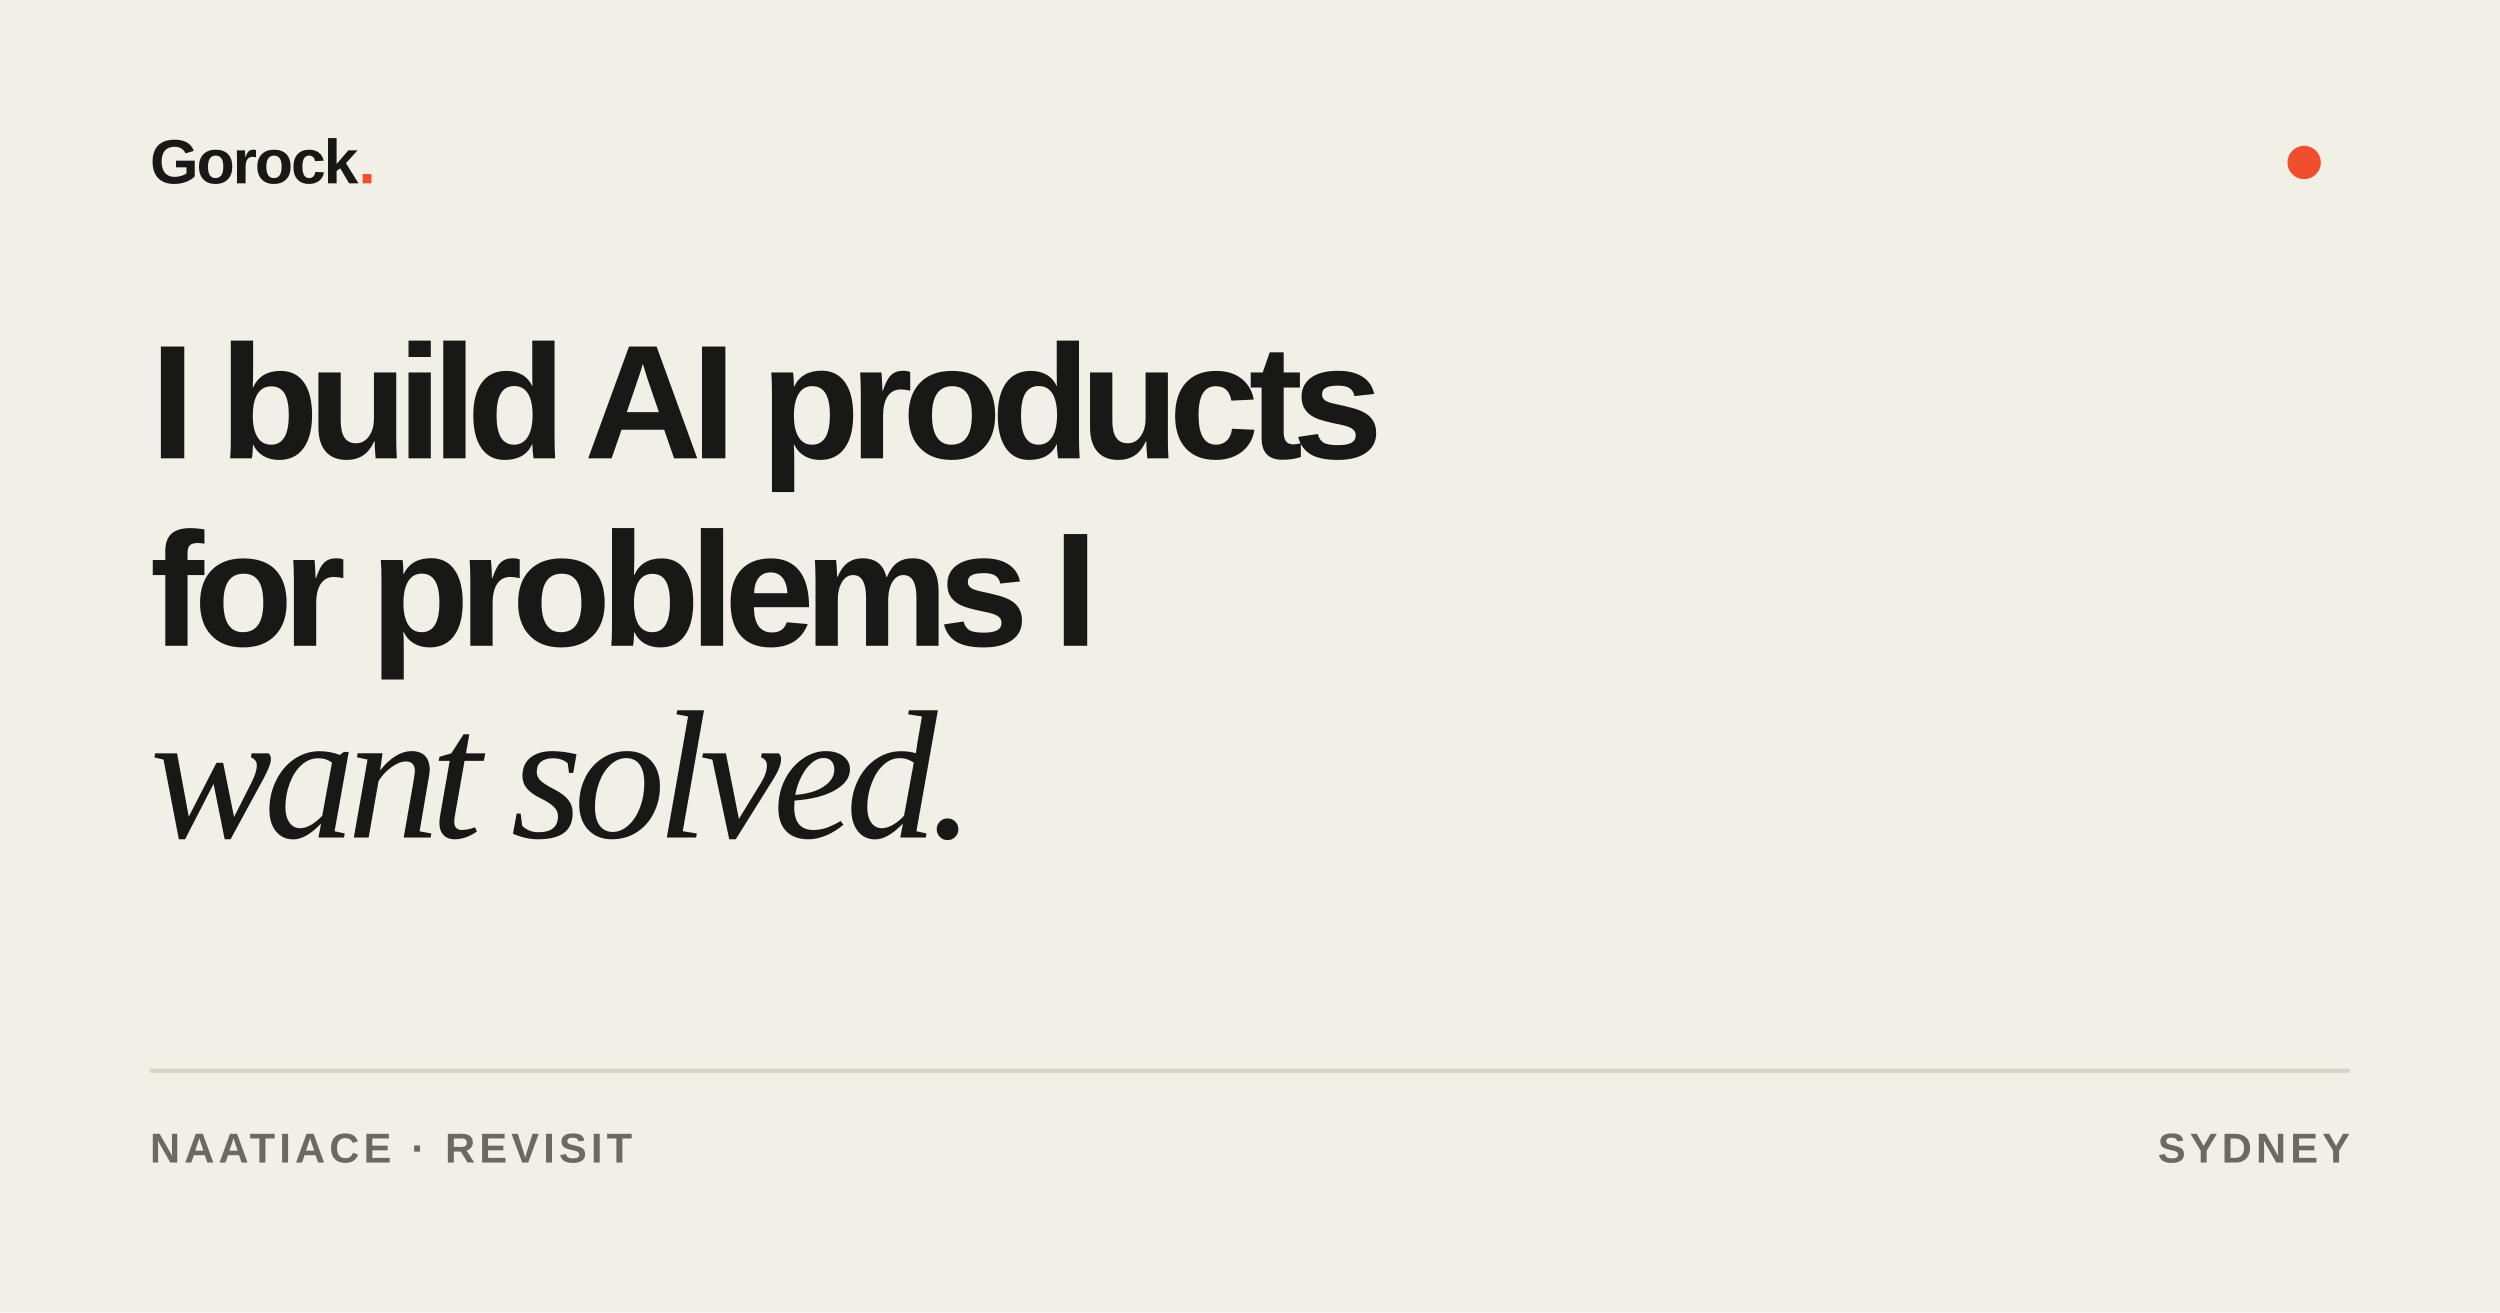
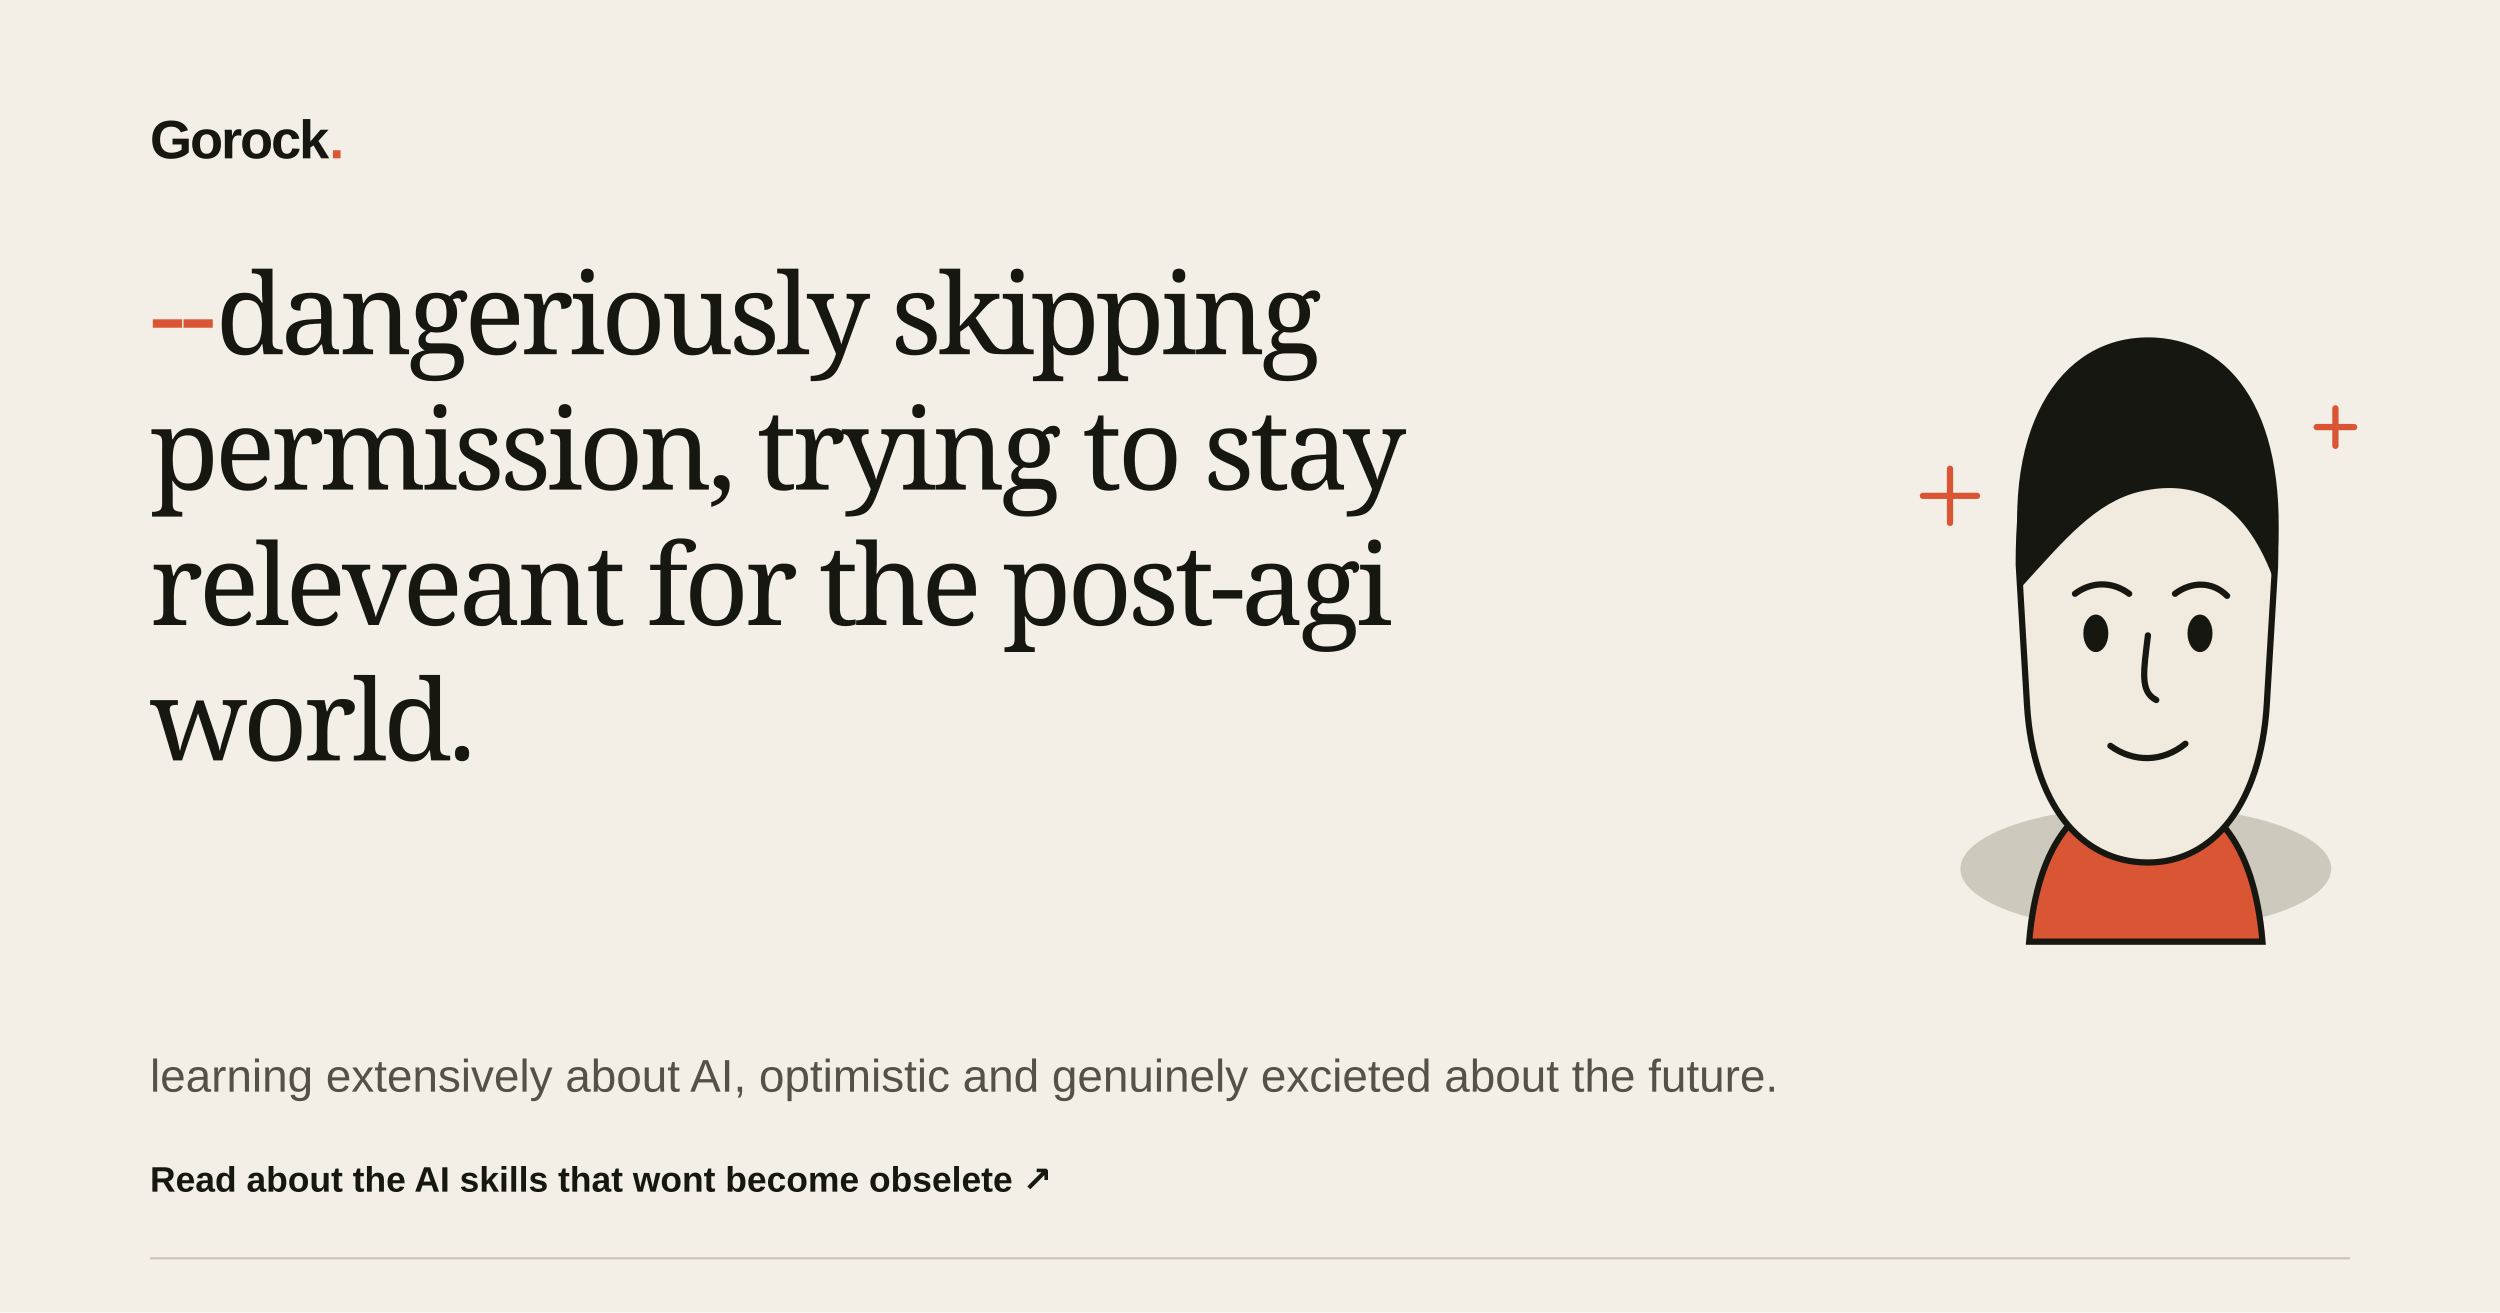
<svg xmlns="http://www.w3.org/2000/svg" width="1200" height="630" viewBox="0 0 1200 630">
-   <rect width="1200" height="630" fill="#f2efe7" />
-   <circle cx="1106" cy="78" r="8" fill="#f04e2f" />
-   <text x="72" y="88" fill="#181816" font-family="Arial, Helvetica, sans-serif" font-size="30" font-weight="700" letter-spacing="-1">Gorock<tspan fill="#f04e2f">.</tspan>
+   <rect width="1200" height="630" fill="#f3efe6" />
+   <text x="72" y="76" fill="#171711" font-family="Instrument Sans, Arial, sans-serif" font-size="26" font-weight="600" letter-spacing="-1">Gorock<tspan fill="#d95534">.</tspan>
  </text>
-   <text x="72" y="220" fill="#181816" font-family="Arial, Helvetica, sans-serif" font-size="78" font-weight="600" letter-spacing="-5">I build AI products</text>
-   <text x="72" y="310" fill="#181816" font-family="Arial, Helvetica, sans-serif" font-size="78" font-weight="600" letter-spacing="-5">for problems I</text>
-   <text x="72" y="402" fill="#181816" font-family="Georgia, Times New Roman, serif" font-size="88" font-style="italic" letter-spacing="-4">want solved.</text>
-   <line x1="72" y1="514" x2="1128" y2="514" stroke="#d8d3c8" stroke-width="2" />
-   <text x="72" y="558" fill="#6c6961" font-family="Arial, Helvetica, sans-serif" font-size="20" font-weight="600" letter-spacing="2">NAATIACE · REVISIT</text>
-   <text x="1128" y="558" text-anchor="end" fill="#6c6961" font-family="Arial, Helvetica, sans-serif" font-size="20" font-weight="600" letter-spacing="2">SYDNEY</text>
+   <text x="72" y="170" fill="#171711" font-family="Georgia, serif" font-size="54" font-weight="400" letter-spacing="-2">
+     <tspan fill="#d95534">--</tspan>dangeriously skipping</text>
+   <text x="72" y="235" fill="#171711" font-family="Georgia, serif" font-size="54" font-weight="400" letter-spacing="-2">permission, trying to stay</text>
+   <text x="72" y="300" fill="#171711" font-family="Georgia, serif" font-size="54" font-weight="400" letter-spacing="-2">releveant for the post-agi</text>
+   <text x="72" y="365" fill="#171711" font-family="Georgia, serif" font-size="54" font-weight="400" letter-spacing="-2">world.</text>
+   <text x="72" y="524" fill="#545148" font-family="Instrument Sans, Arial, sans-serif" font-size="22">
+     learning extensively about AI, optimistic and genuinely excieted about the future.
+   </text>
+   <text x="72" y="572" fill="#171711" font-family="Instrument Sans, Arial, sans-serif" font-size="17" font-weight="600">
+     Read about the AI skills that wont become obselete ↗
+   </text>
+   <g transform="translate(930 160)">
+     <ellipse cx="100" cy="257" rx="89" ry="30" fill="#cec9bd" />
+     <path d="M44 292c4-48 24-72 56-72s52 24 56 72H44Z" fill="#d95534" stroke="#171711" stroke-width="3" />
+     <path d="M39 111c0-76 24-105 63-105 40 0 62 30 60 106l-4 67c-3 46-25 75-57 75-33 0-55-29-58-75l-4-68Z" fill="#f0eadf" stroke="#171711" stroke-width="3" />
+     <path d="M41 121C29 49 57 0 104 2c41 2 67 43 58 118-13-37-35-51-65-44-21 5-36 23-56 45Z" fill="#171711" />
+     <ellipse cx="76" cy="144" rx="6" ry="9" fill="#171711" />
+     <ellipse cx="126" cy="144" rx="6" ry="9" fill="#171711" />
+     <path d="M66 125c8-6 18-6 26 0M114 125c8-6 18-6 25 1M101 145c-2 17-4 27 4 31M83 198c11 8 25 8 36-1" fill="none" stroke="#171711" stroke-linecap="round" stroke-width="3" />
+     <path d="M6 65v26M-7 78h26M191 36v18M182 45h18" fill="none" stroke="#d95534" stroke-linecap="round" stroke-width="3" />
+   </g>
+   <line x1="72" y1="604" x2="1128" y2="604" stroke="#c9c2b5" stroke-width="1" />
</svg>
